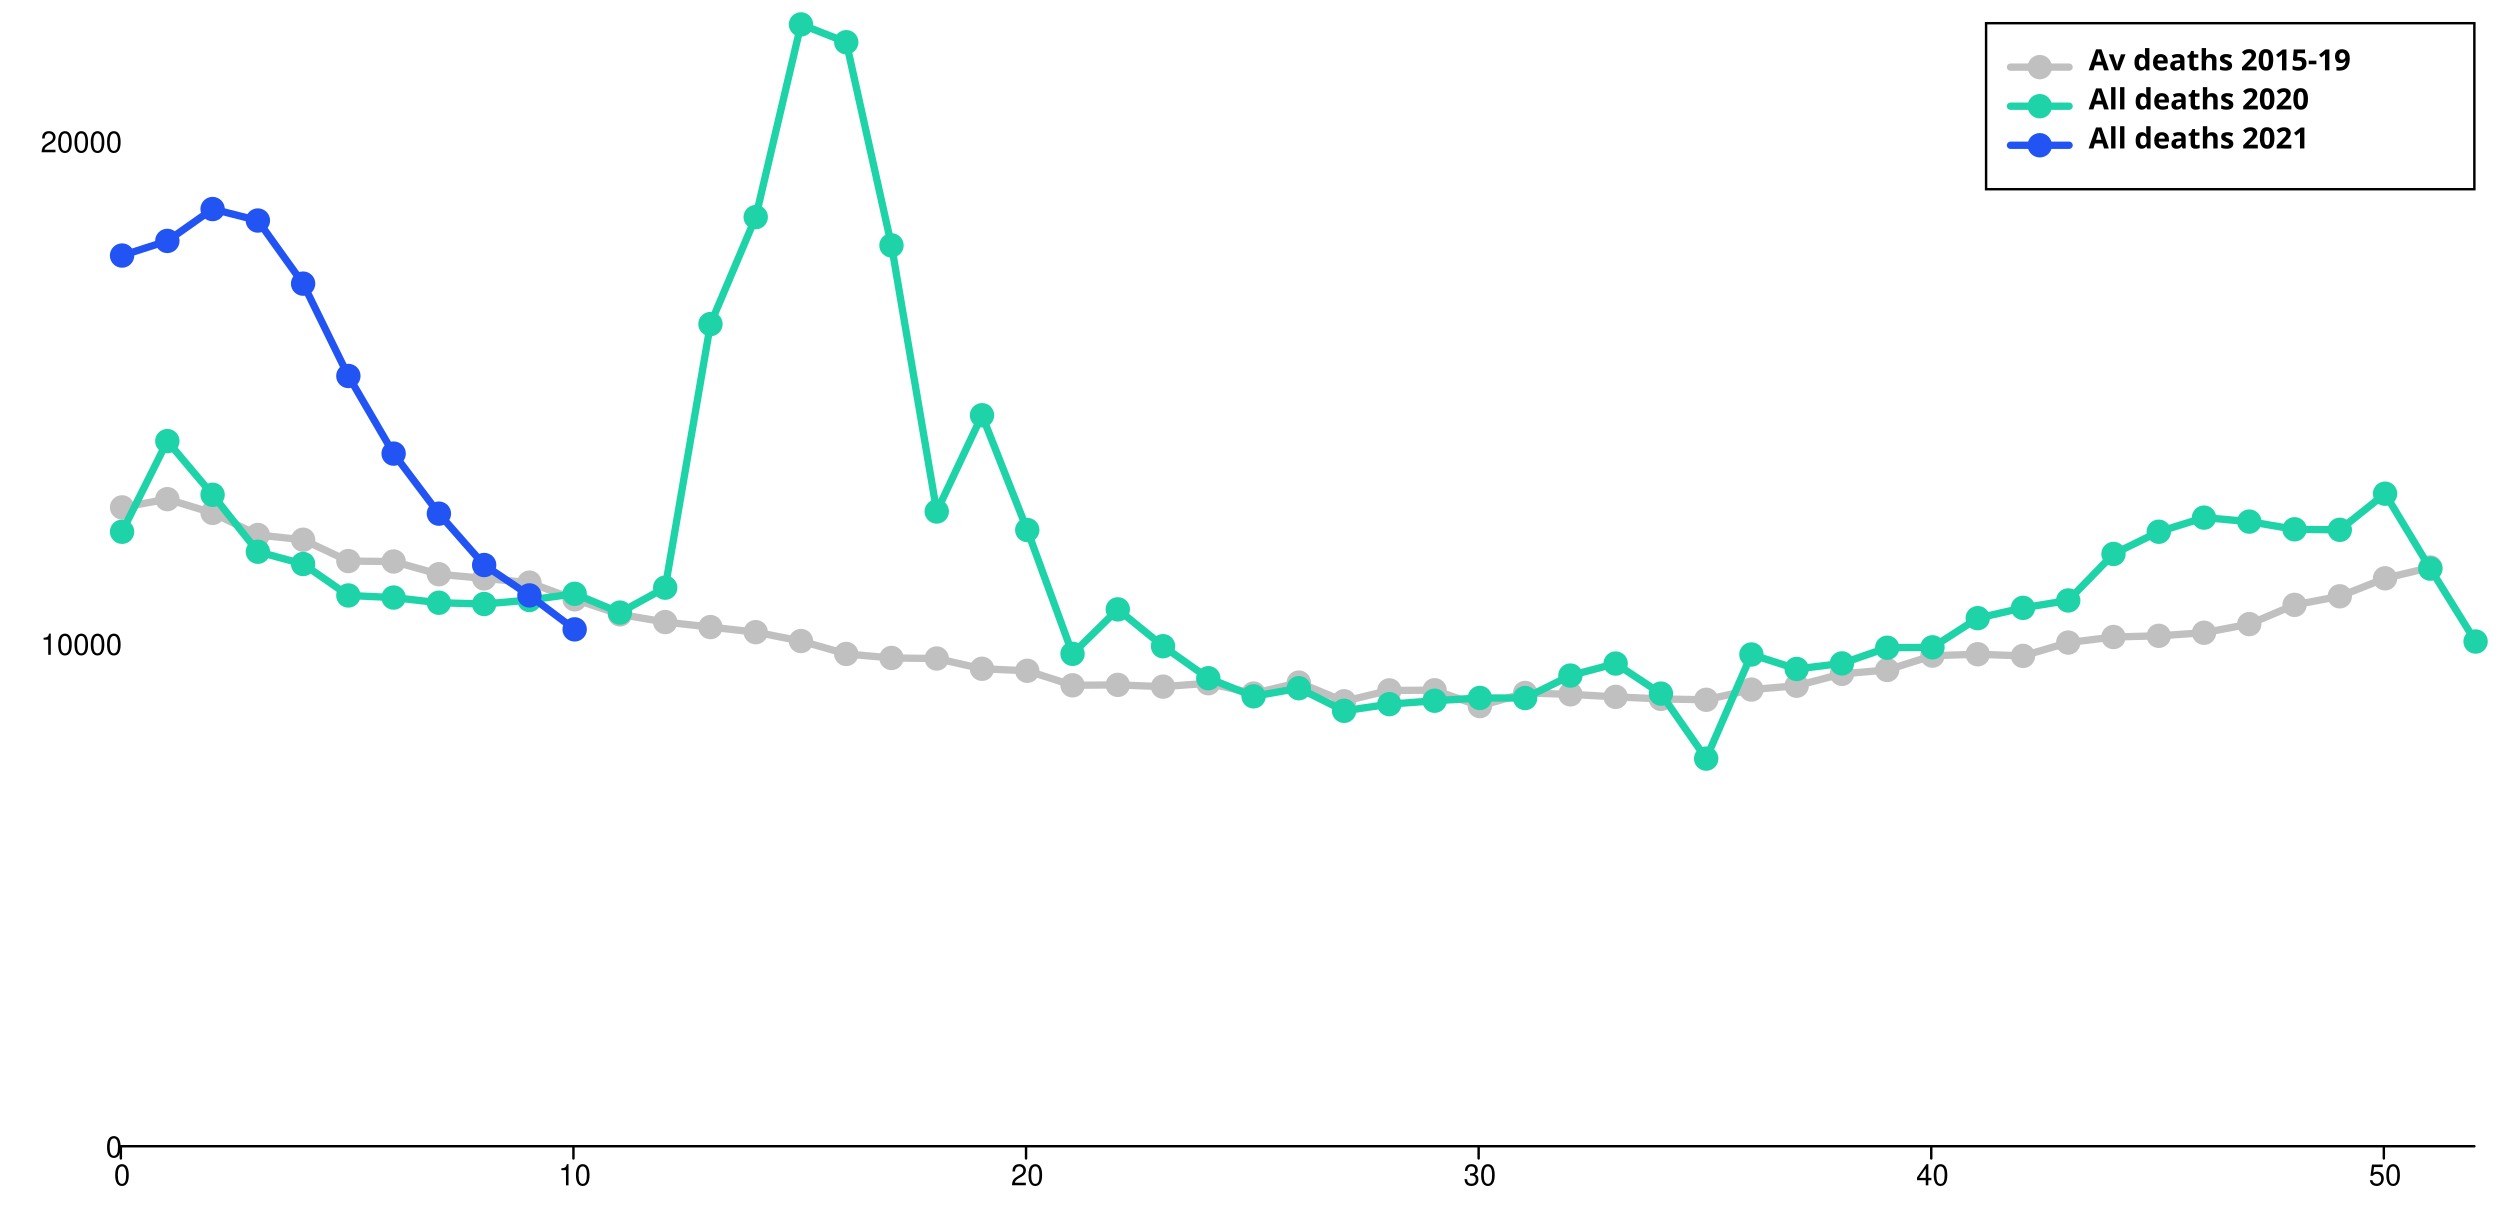
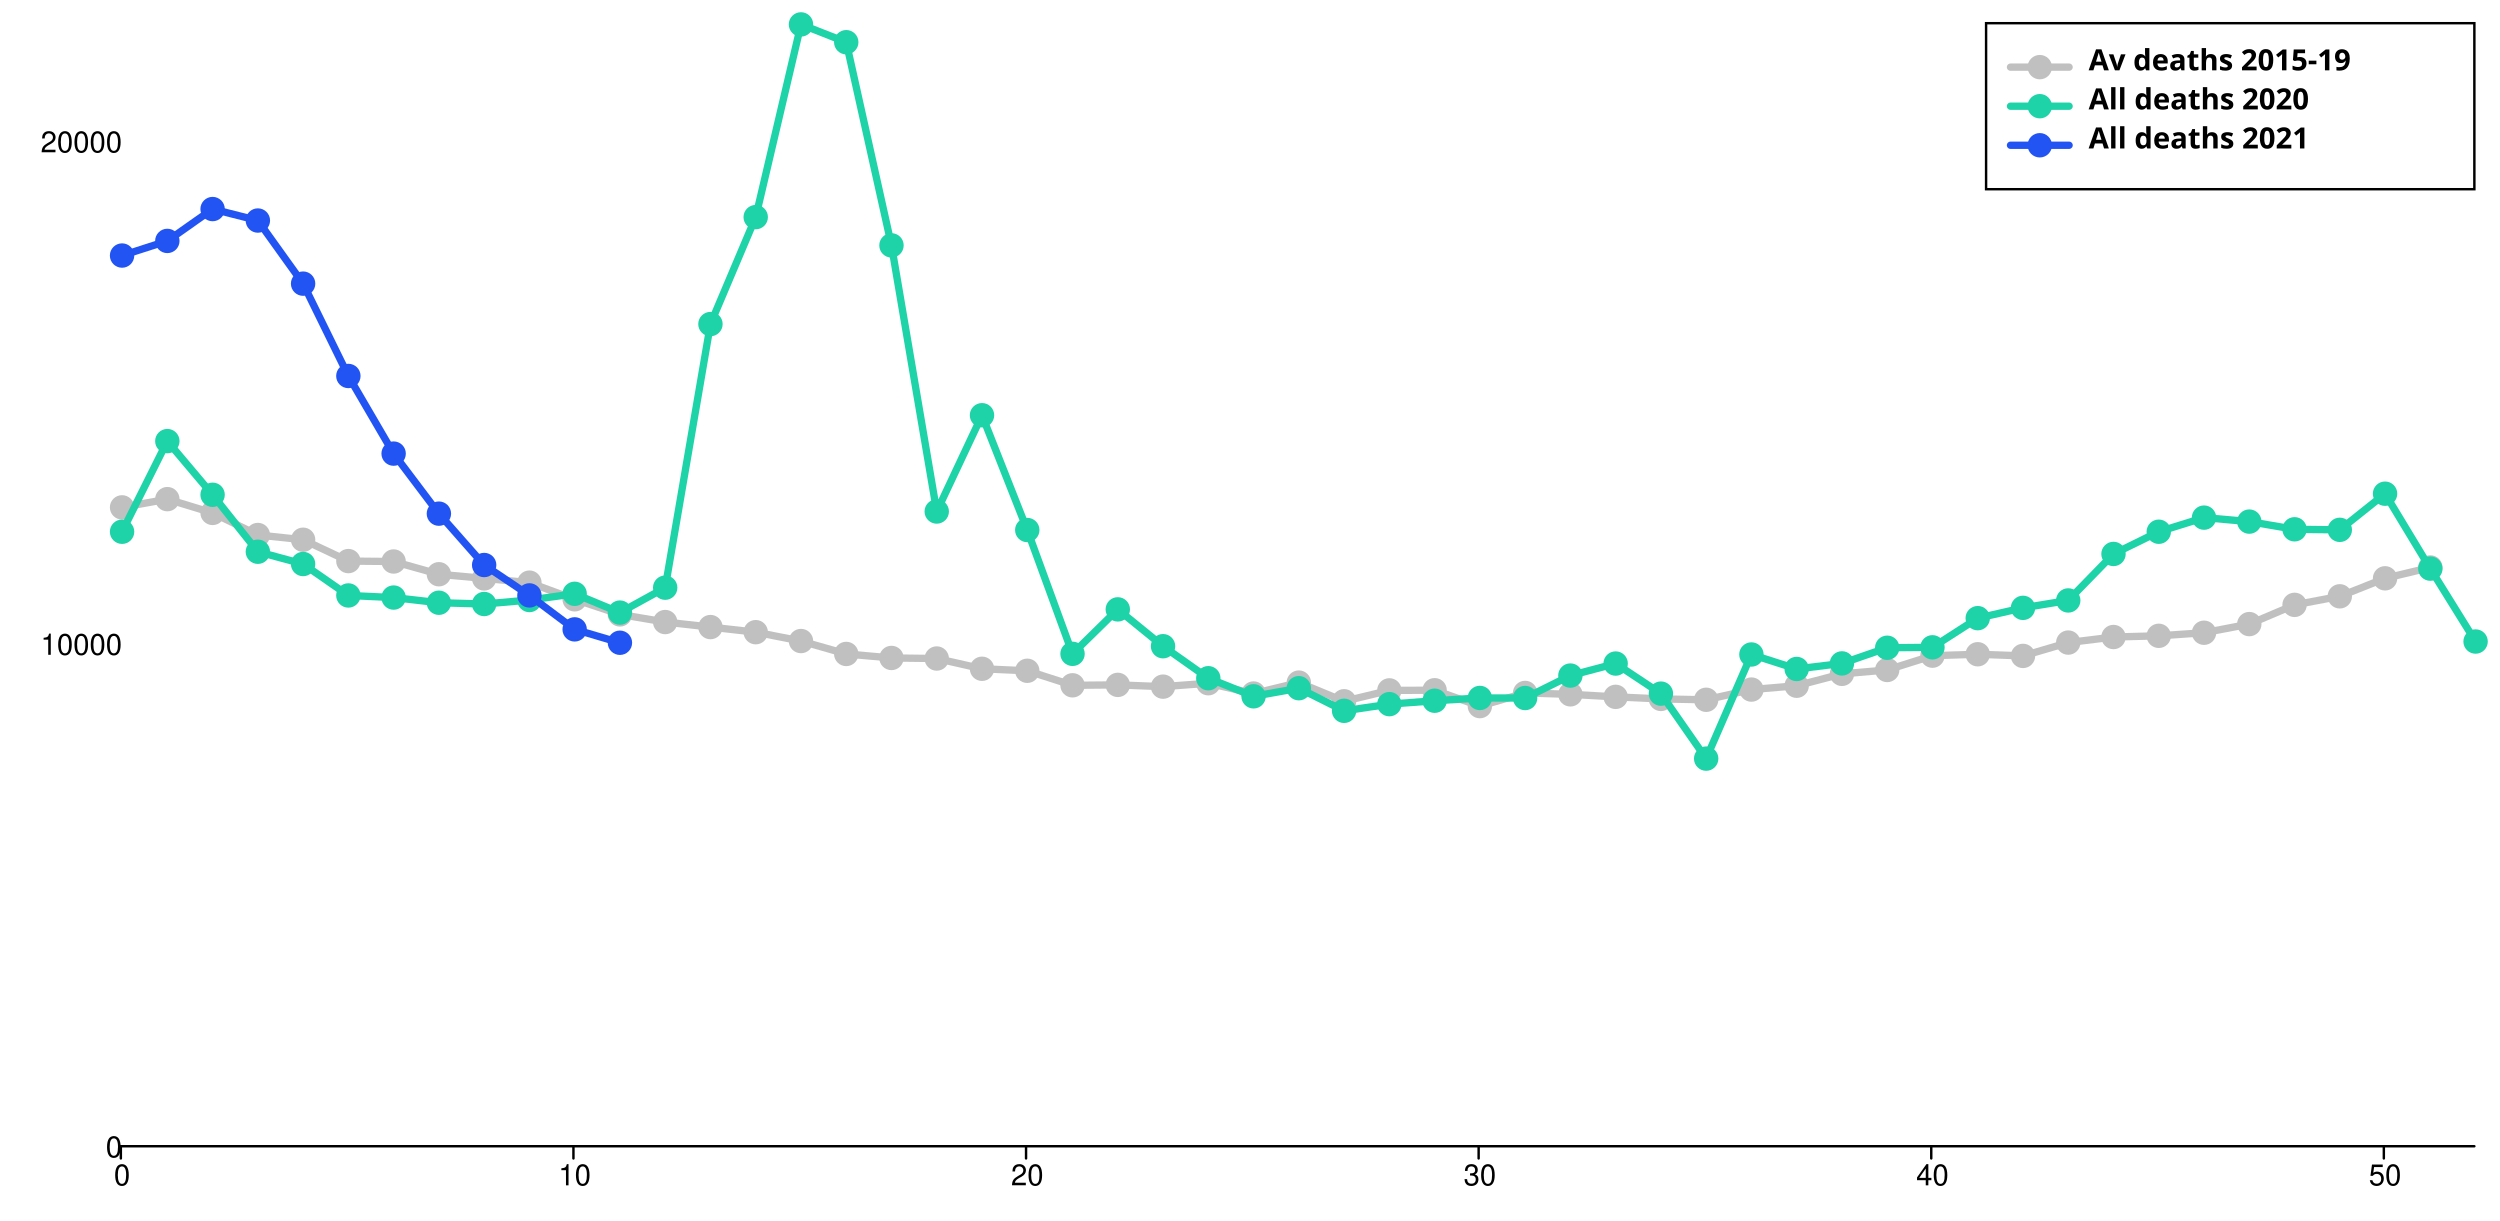
<svg xmlns="http://www.w3.org/2000/svg" width="1024" height="500" viewBox="0 0 1024 500" style="overflow:display" preserveAspectRatio="xMinYMin meet" overflow="visible">
  <defs>
    <style>
	.data-series path.line { fill-opacity: 0; stroke: black; }
	.data-series:hover path.line, .data-series.on path.line { cursor:pointer; }
	.data-series path.line.dotted { stroke-dasharray: 12 20 }
	#baseline:hover path.line, #baseline.on path.line { stroke-width: 5; }
	.data-series-0:hover circle, .data-series-0.on circle { display: inline; cursor:pointer; }
	#all-deaths-2020:hover path.line, #all-deaths-2020.on path.line { stroke-width: 5; }
	.data-series-1:hover circle, .data-series-1.on circle { display: inline; cursor:pointer; }
	#all-deaths-2021:hover path.line, #all-deaths-2021.on path.line { stroke-width: 5; }
	.data-series-2:hover circle, .data-series-2.on circle { display: inline; cursor:pointer; }
	.key rect { fill:transparent;stroke-width:1;stroke:black; }
	.key text { text-anchor:start;dominant-baseline:hanging;font-weight:bold;fill:black;stroke-width:0;font-family:sans-serif; }
	.graph-grid { font-family: "Helvetica Neue",Helvetica,Arial,"Lucida Grande",sans-serif; }
	.graph-grid line { stroke: black; stroke-width: 1; stroke-linecap: round; }
	.graph-grid.graph-grid-x text { text-anchor: middle; dominant-baseline: hanging; transform: translateY(10px); }
	.graph-grid.graph-grid-y text { text-anchor: end; dominant-baseline: middle; transform: translateX(-10px); }
	</style>
  </defs>
  <g class="graph-grid graph-grid-y">
    <line x1="49.50" y1="469.50" x2="1013.50" y2="469.50" data-left="50" />
    <text x="60" y="470" text-anchor="end">0</text>
    <text x="60" y="264.193" text-anchor="end">10000</text>
    <text x="60" y="58.385" text-anchor="end">20000</text>
    <text style="text-anchor:middle;dominant-baseline:hanging;font-weight:bold;transform: translateY(240px) rotate(-90deg);" />
  </g>
  <g class="graph-grid graph-grid-x">
    <line class="tick" x1="49.50" y1="469.50" x2="49.50" y2="474.50" />
    <text x="50" y="470" text-anchor="middle">0</text>
    <line class="tick" x1="234.88" y1="469.50" x2="234.88" y2="474.50" />
    <text x="235.385" y="470" text-anchor="middle">10</text>
    <line class="tick" x1="420.27" y1="469.50" x2="420.27" y2="474.50" />
    <text x="420.769" y="470" text-anchor="middle">20</text>
    <line class="tick" x1="605.65" y1="469.50" x2="605.65" y2="474.50" />
    <text x="606.154" y="470" text-anchor="middle">30</text>
    <line class="tick" x1="791.04" y1="469.50" x2="791.04" y2="474.50" />
    <text x="791.538" y="470" text-anchor="middle">40</text>
    <line class="tick" x1="976.42" y1="469.50" x2="976.42" y2="474.50" />
    <text x="976.923" y="470" text-anchor="middle">50</text>
    <text style="text-anchor:middle;dominant-baseline:hanging;font-weight:bold;transform: translateY(240px) rotate(-90deg);" />
  </g>
  <g id="baseline" class="data-series data-series-0">
    <path d="M 50.00,207.82L 68.54,204.45L 87.08,210.09L 105.62,219.14L 124.15,221.08L 142.69,229.82L 161.23,229.99L 179.77,235.21L 198.31,236.92L 216.85,238.65L 235.38,245.48L 253.92,251.66L 272.46,254.79L 291.00,256.85L 309.54,258.94L 328.08,262.57L 346.62,267.86L 365.15,269.50L 383.69,269.73L 402.23,273.93L 420.77,274.75L 439.31,280.70L 457.85,280.53L 476.38,281.25L 494.92,279.85L 513.46,284.07L 532.00,279.59L 550.54,287.24L 569.08,282.78L 587.62,282.72L 606.15,289.22L 624.69,283.83L 643.23,284.40L 661.77,285.43L 680.31,286.28L 698.85,286.63L 717.38,282.45L 735.92,280.88L 754.46,276.01L 773.00,274.42L 791.54,268.56L 810.08,267.98L 828.62,268.66L 847.15,263.20L 865.69,260.92L 884.23,260.43L 902.77,259.17L 921.31,255.63L 939.85,247.75L 958.38,244.25L 976.92,236.88L 995.46,232.44" class="line" style="stroke:silver" stroke-width="3" stroke-linecap="round" />
    <circle cx="50.00" cy="207.82" data-y="12739.00" data-x="0" r="5" fill="silver" />
    <circle cx="68.54" cy="204.45" data-y="12903.00" data-x="1" r="5" fill="silver" />
    <circle cx="87.08" cy="210.09" data-y="12629.00" data-x="2" r="5" fill="silver" />
    <circle cx="105.62" cy="219.14" data-y="12189.00" data-x="3" r="5" fill="silver" />
    <circle cx="124.15" cy="221.08" data-y="12095.00" data-x="4" r="5" fill="silver" />
    <circle cx="142.69" cy="229.82" data-y="11670.00" data-x="5" r="5" fill="silver" />
    <circle cx="161.23" cy="229.99" data-y="11662.00" data-x="6" r="5" fill="silver" />
    <circle cx="179.77" cy="235.21" data-y="11408.00" data-x="7" r="5" fill="silver" />
    <circle cx="198.31" cy="236.92" data-y="11325.00" data-x="8" r="5" fill="silver" />
    <circle cx="216.85" cy="238.65" data-y="11241.00" data-x="9" r="5" fill="silver" />
    <circle cx="235.38" cy="245.48" data-y="10909.00" data-x="10" r="5" fill="silver" />
    <circle cx="253.92" cy="251.66" data-y="10609.00" data-x="11" r="5" fill="silver" />
    <circle cx="272.46" cy="254.79" data-y="10457.00" data-x="12" r="5" fill="silver" />
    <circle cx="291.00" cy="256.85" data-y="10357.00" data-x="13" r="5" fill="silver" />
    <circle cx="309.54" cy="258.94" data-y="10255.00" data-x="14" r="5" fill="silver" />
    <circle cx="328.08" cy="262.57" data-y="10079.00" data-x="15" r="5" fill="silver" />
    <circle cx="346.62" cy="267.86" data-y="9822.00" data-x="16" r="5" fill="silver" />
    <circle cx="365.15" cy="269.50" data-y="9742.00" data-x="17" r="5" fill="silver" />
    <circle cx="383.69" cy="269.73" data-y="9731.00" data-x="18" r="5" fill="silver" />
    <circle cx="402.23" cy="273.93" data-y="9527.00" data-x="19" r="5" fill="silver" />
    <circle cx="420.77" cy="274.75" data-y="9487.00" data-x="20" r="5" fill="silver" />
    <circle cx="439.31" cy="280.70" data-y="9198.00" data-x="21" r="5" fill="silver" />
    <circle cx="457.85" cy="280.53" data-y="9206.00" data-x="22" r="5" fill="silver" />
    <circle cx="476.38" cy="281.25" data-y="9171.00" data-x="23" r="5" fill="silver" />
    <circle cx="494.92" cy="279.85" data-y="9239.00" data-x="24" r="5" fill="silver" />
    <circle cx="513.46" cy="284.07" data-y="9034.00" data-x="25" r="5" fill="silver" />
    <circle cx="532.00" cy="279.59" data-y="9252.00" data-x="26" r="5" fill="silver" />
    <circle cx="550.54" cy="287.24" data-y="8880.00" data-x="27" r="5" fill="silver" />
    <circle cx="569.08" cy="282.78" data-y="9097.00" data-x="28" r="5" fill="silver" />
    <circle cx="587.62" cy="282.72" data-y="9100.00" data-x="29" r="5" fill="silver" />
    <circle cx="606.15" cy="289.22" data-y="8784.00" data-x="30" r="5" fill="silver" />
    <circle cx="624.69" cy="283.83" data-y="9046.00" data-x="31" r="5" fill="silver" />
    <circle cx="643.23" cy="284.40" data-y="9018.00" data-x="32" r="5" fill="silver" />
    <circle cx="661.77" cy="285.43" data-y="8968.00" data-x="33" r="5" fill="silver" />
    <circle cx="680.31" cy="286.28" data-y="8927.00" data-x="34" r="5" fill="silver" />
    <circle cx="698.85" cy="286.63" data-y="8910.00" data-x="35" r="5" fill="silver" />
    <circle cx="717.38" cy="282.45" data-y="9113.00" data-x="36" r="5" fill="silver" />
    <circle cx="735.92" cy="280.88" data-y="9189.00" data-x="37" r="5" fill="silver" />
    <circle cx="754.46" cy="276.01" data-y="9426.00" data-x="38" r="5" fill="silver" />
    <circle cx="773.00" cy="274.42" data-y="9503.00" data-x="39" r="5" fill="silver" />
    <circle cx="791.54" cy="268.56" data-y="9788.00" data-x="40" r="5" fill="silver" />
    <circle cx="810.08" cy="267.98" data-y="9816.00" data-x="41" r="5" fill="silver" />
    <circle cx="828.62" cy="268.66" data-y="9783.00" data-x="42" r="5" fill="silver" />
    <circle cx="847.15" cy="263.20" data-y="10048.00" data-x="43" r="5" fill="silver" />
    <circle cx="865.69" cy="260.92" data-y="10159.00" data-x="44" r="5" fill="silver" />
    <circle cx="884.23" cy="260.43" data-y="10183.00" data-x="45" r="5" fill="silver" />
    <circle cx="902.77" cy="259.17" data-y="10244.00" data-x="46" r="5" fill="silver" />
    <circle cx="921.31" cy="255.63" data-y="10416.00" data-x="47" r="5" fill="silver" />
    <circle cx="939.85" cy="247.75" data-y="10799.00" data-x="48" r="5" fill="silver" />
    <circle cx="958.38" cy="244.25" data-y="10969.00" data-x="49" r="5" fill="silver" />
    <circle cx="976.92" cy="236.88" data-y="11327.00" data-x="50" r="5" fill="silver" />
    <circle cx="995.46" cy="232.44" data-y="11543.00" data-x="51" r="5" fill="silver" />
  </g>
  <g id="all-deaths-2020" class="data-series data-series-1">
    <path d="M 50.00,217.80L 68.54,180.68L 87.08,202.66L 105.62,225.99L 124.15,231.02L 142.69,243.90L 161.23,244.76L 179.77,246.88L 198.31,247.40L 216.85,245.77L 235.38,243.22L 253.92,250.92L 272.46,240.71L 291.00,132.74L 309.54,88.93L 328.08,10.00L 346.62,17.29L 365.15,100.51L 383.69,209.51L 402.23,170.08L 420.77,217.10L 439.31,267.81L 457.85,249.60L 476.38,264.69L 494.92,277.80L 513.46,285.21L 532.00,281.89L 550.54,291.15L 569.08,288.42L 587.62,287.02L 606.15,285.88L 624.69,285.91L 643.23,276.71L 661.77,271.79L 680.31,284.11L 698.85,310.73L 717.38,268.08L 735.92,274.01L 754.46,271.73L 773.00,265.32L 791.54,265.14L 810.08,253.20L 828.62,248.98L 847.15,245.94L 865.69,226.90L 884.23,217.80L 902.77,212.02L 921.31,213.65L 939.85,216.80L 958.38,217.02L 976.92,202.22L 995.46,232.91L 1014.00,262.77" class="line" style="stroke:#1DD3A7" stroke-width="3" stroke-linecap="round" />
    <circle cx="50.00" cy="217.80" data-y="12254.00" data-x="0" r="5" fill="#1DD3A7" />
    <circle cx="68.54" cy="180.68" data-y="14058.00" data-x="1" r="5" fill="#1DD3A7" />
    <circle cx="87.08" cy="202.66" data-y="12990.00" data-x="2" r="5" fill="#1DD3A7" />
    <circle cx="105.62" cy="225.99" data-y="11856.00" data-x="3" r="5" fill="#1DD3A7" />
    <circle cx="124.15" cy="231.02" data-y="11612.00" data-x="4" r="5" fill="#1DD3A7" />
    <circle cx="142.69" cy="243.90" data-y="10986.00" data-x="5" r="5" fill="#1DD3A7" />
    <circle cx="161.23" cy="244.76" data-y="10944.00" data-x="6" r="5" fill="#1DD3A7" />
    <circle cx="179.77" cy="246.88" data-y="10841.00" data-x="7" r="5" fill="#1DD3A7" />
    <circle cx="198.31" cy="247.40" data-y="10816.00" data-x="8" r="5" fill="#1DD3A7" />
    <circle cx="216.85" cy="245.77" data-y="10895.00" data-x="9" r="5" fill="#1DD3A7" />
    <circle cx="235.38" cy="243.22" data-y="11019.00" data-x="10" r="5" fill="#1DD3A7" />
    <circle cx="253.92" cy="250.92" data-y="10645.00" data-x="11" r="5" fill="#1DD3A7" />
    <circle cx="272.46" cy="240.71" data-y="11141.00" data-x="12" r="5" fill="#1DD3A7" />
    <circle cx="291.00" cy="132.74" data-y="16387.00" data-x="13" r="5" fill="#1DD3A7" />
    <circle cx="309.54" cy="88.93" data-y="18516.00" data-x="14" r="5" fill="#1DD3A7" />
    <circle cx="328.08" cy="10.00" data-y="22351.00" data-x="15" r="5" fill="#1DD3A7" />
    <circle cx="346.62" cy="17.29" data-y="21997.00" data-x="16" r="5" fill="#1DD3A7" />
    <circle cx="365.15" cy="100.51" data-y="17953.00" data-x="17" r="5" fill="#1DD3A7" />
    <circle cx="383.69" cy="209.51" data-y="12657.00" data-x="18" r="5" fill="#1DD3A7" />
    <circle cx="402.23" cy="170.08" data-y="14573.00" data-x="19" r="5" fill="#1DD3A7" />
    <circle cx="420.77" cy="217.10" data-y="12288.00" data-x="20" r="5" fill="#1DD3A7" />
    <circle cx="439.31" cy="267.81" data-y="9824.00" data-x="21" r="5" fill="#1DD3A7" />
    <circle cx="457.85" cy="249.60" data-y="10709.00" data-x="22" r="5" fill="#1DD3A7" />
    <circle cx="476.38" cy="264.69" data-y="9976.00" data-x="23" r="5" fill="#1DD3A7" />
    <circle cx="494.92" cy="277.80" data-y="9339.00" data-x="24" r="5" fill="#1DD3A7" />
    <circle cx="513.46" cy="285.21" data-y="8979.00" data-x="25" r="5" fill="#1DD3A7" />
    <circle cx="532.00" cy="281.89" data-y="9140.00" data-x="26" r="5" fill="#1DD3A7" />
    <circle cx="550.54" cy="291.15" data-y="8690.00" data-x="27" r="5" fill="#1DD3A7" />
    <circle cx="569.08" cy="288.42" data-y="8823.00" data-x="28" r="5" fill="#1DD3A7" />
    <circle cx="587.62" cy="287.02" data-y="8891.00" data-x="29" r="5" fill="#1DD3A7" />
    <circle cx="606.15" cy="285.88" data-y="8946.00" data-x="30" r="5" fill="#1DD3A7" />
    <circle cx="624.69" cy="285.91" data-y="8945.00" data-x="31" r="5" fill="#1DD3A7" />
    <circle cx="643.23" cy="276.71" data-y="9392.00" data-x="32" r="5" fill="#1DD3A7" />
    <circle cx="661.77" cy="271.79" data-y="9631.00" data-x="33" r="5" fill="#1DD3A7" />
    <circle cx="680.31" cy="284.11" data-y="9032.00" data-x="34" r="5" fill="#1DD3A7" />
    <circle cx="698.85" cy="310.73" data-y="7739.00" data-x="35" r="5" fill="#1DD3A7" />
    <circle cx="717.38" cy="268.08" data-y="9811.00" data-x="36" r="5" fill="#1DD3A7" />
    <circle cx="735.92" cy="274.01" data-y="9523.00" data-x="37" r="5" fill="#1DD3A7" />
    <circle cx="754.46" cy="271.73" data-y="9634.00" data-x="38" r="5" fill="#1DD3A7" />
    <circle cx="773.00" cy="265.32" data-y="9945.00" data-x="39" r="5" fill="#1DD3A7" />
    <circle cx="791.54" cy="265.14" data-y="9954.00" data-x="40" r="5" fill="#1DD3A7" />
    <circle cx="810.08" cy="253.20" data-y="10534.00" data-x="41" r="5" fill="#1DD3A7" />
    <circle cx="828.62" cy="248.98" data-y="10739.00" data-x="42" r="5" fill="#1DD3A7" />
    <circle cx="847.15" cy="245.94" data-y="10887.00" data-x="43" r="5" fill="#1DD3A7" />
    <circle cx="865.69" cy="226.90" data-y="11812.00" data-x="44" r="5" fill="#1DD3A7" />
    <circle cx="884.23" cy="217.80" data-y="12254.00" data-x="45" r="5" fill="#1DD3A7" />
    <circle cx="902.77" cy="212.02" data-y="12535.00" data-x="46" r="5" fill="#1DD3A7" />
    <circle cx="921.31" cy="213.65" data-y="12456.00" data-x="47" r="5" fill="#1DD3A7" />
    <circle cx="939.85" cy="216.80" data-y="12303.00" data-x="48" r="5" fill="#1DD3A7" />
    <circle cx="958.38" cy="217.02" data-y="12292.00" data-x="49" r="5" fill="#1DD3A7" />
    <circle cx="976.92" cy="202.22" data-y="13011.00" data-x="50" r="5" fill="#1DD3A7" />
    <circle cx="995.46" cy="232.91" data-y="11520.00" data-x="51" r="5" fill="#1DD3A7" />
    <circle cx="1014.00" cy="262.77" data-y="10069.00" data-x="52" r="5" fill="#1DD3A7" />
  </g>
  <g id="all-deaths-2021" class="data-series data-series-2">
-     <path d="M 50.00,104.67L 68.54,98.68L 87.08,85.63L 105.62,90.33L 124.15,116.18L 142.69,154.00L 161.23,185.80L 179.77,210.39L 198.31,231.43L 216.85,243.88L 235.38,257.79" class="line" style="stroke:#2254F4" stroke-width="3" stroke-linecap="round" />
+     <path d="M 50.00,104.67L 68.54,98.68L 87.08,85.63L 105.62,90.33L 124.15,116.18L 142.69,154.00L 161.23,185.80L 179.77,210.39L 198.31,231.43L 216.85,243.88L 235.38,257.79L 253.92,263.27" class="line" style="stroke:#2254F4" stroke-width="3" stroke-linecap="round" />
    <circle cx="50.00" cy="104.67" data-y="17751.00" data-x="0" r="5" fill="#2254F4" />
    <circle cx="68.54" cy="98.68" data-y="18042.00" data-x="1" r="5" fill="#2254F4" />
    <circle cx="87.08" cy="85.63" data-y="18676.00" data-x="2" r="5" fill="#2254F4" />
    <circle cx="105.62" cy="90.33" data-y="18448.00" data-x="3" r="5" fill="#2254F4" />
    <circle cx="124.15" cy="116.18" data-y="17192.00" data-x="4" r="5" fill="#2254F4" />
    <circle cx="142.69" cy="154.00" data-y="15354.00" data-x="5" r="5" fill="#2254F4" />
    <circle cx="161.23" cy="185.80" data-y="13809.00" data-x="6" r="5" fill="#2254F4" />
    <circle cx="179.77" cy="210.39" data-y="12614.00" data-x="7" r="5" fill="#2254F4" />
    <circle cx="198.31" cy="231.43" data-y="11592.00" data-x="8" r="5" fill="#2254F4" />
    <circle cx="216.85" cy="243.88" data-y="10987.00" data-x="9" r="5" fill="#2254F4" />
    <circle cx="235.38" cy="257.79" data-y="10311.00" data-x="10" r="5" fill="#2254F4" />
+     <circle cx="253.92" cy="263.27" data-y="10045.00" data-x="11" r="5" fill="#2254F4" />
  </g>
  <g class="key">
    <rect x="813.5" y="9.5" width="200" height="68" />
    <g id="baseline-key">&gt;	<text x="823.5" y="19.5">
        <tspan dx="32" dy="0">Av deaths 2015-19</tspan>
      </text>
      <path d="M823.50,27.50 l 24 0" class="line" style="stroke:silver" stroke-width="3" stroke-linecap="round" />
      <circle cx="835.50" cy="27.50" r="5" fill="silver" />
    </g>
    <g id="all-deaths-2020-key">&gt;	<text x="823.5" y="35.5">
        <tspan dx="32" dy="0">All deaths 2020</tspan>
      </text>
      <path d="M823.50,43.50 l 24 0" class="line" style="stroke:#1DD3A7" stroke-width="3" stroke-linecap="round" />
      <circle cx="835.50" cy="43.50" r="5" fill="#1DD3A7" />
    </g>
    <g id="all-deaths-2021-key">&gt;	<text x="823.5" y="51.5">
        <tspan dx="32" dy="0">All deaths 2021</tspan>
      </text>
      <path d="M823.50,59.50 l 24 0" class="line" style="stroke:#2254F4" stroke-width="3" stroke-linecap="round" />
      <circle cx="835.50" cy="59.50" r="5" fill="#2254F4" />
    </g>
  </g>
</svg>
